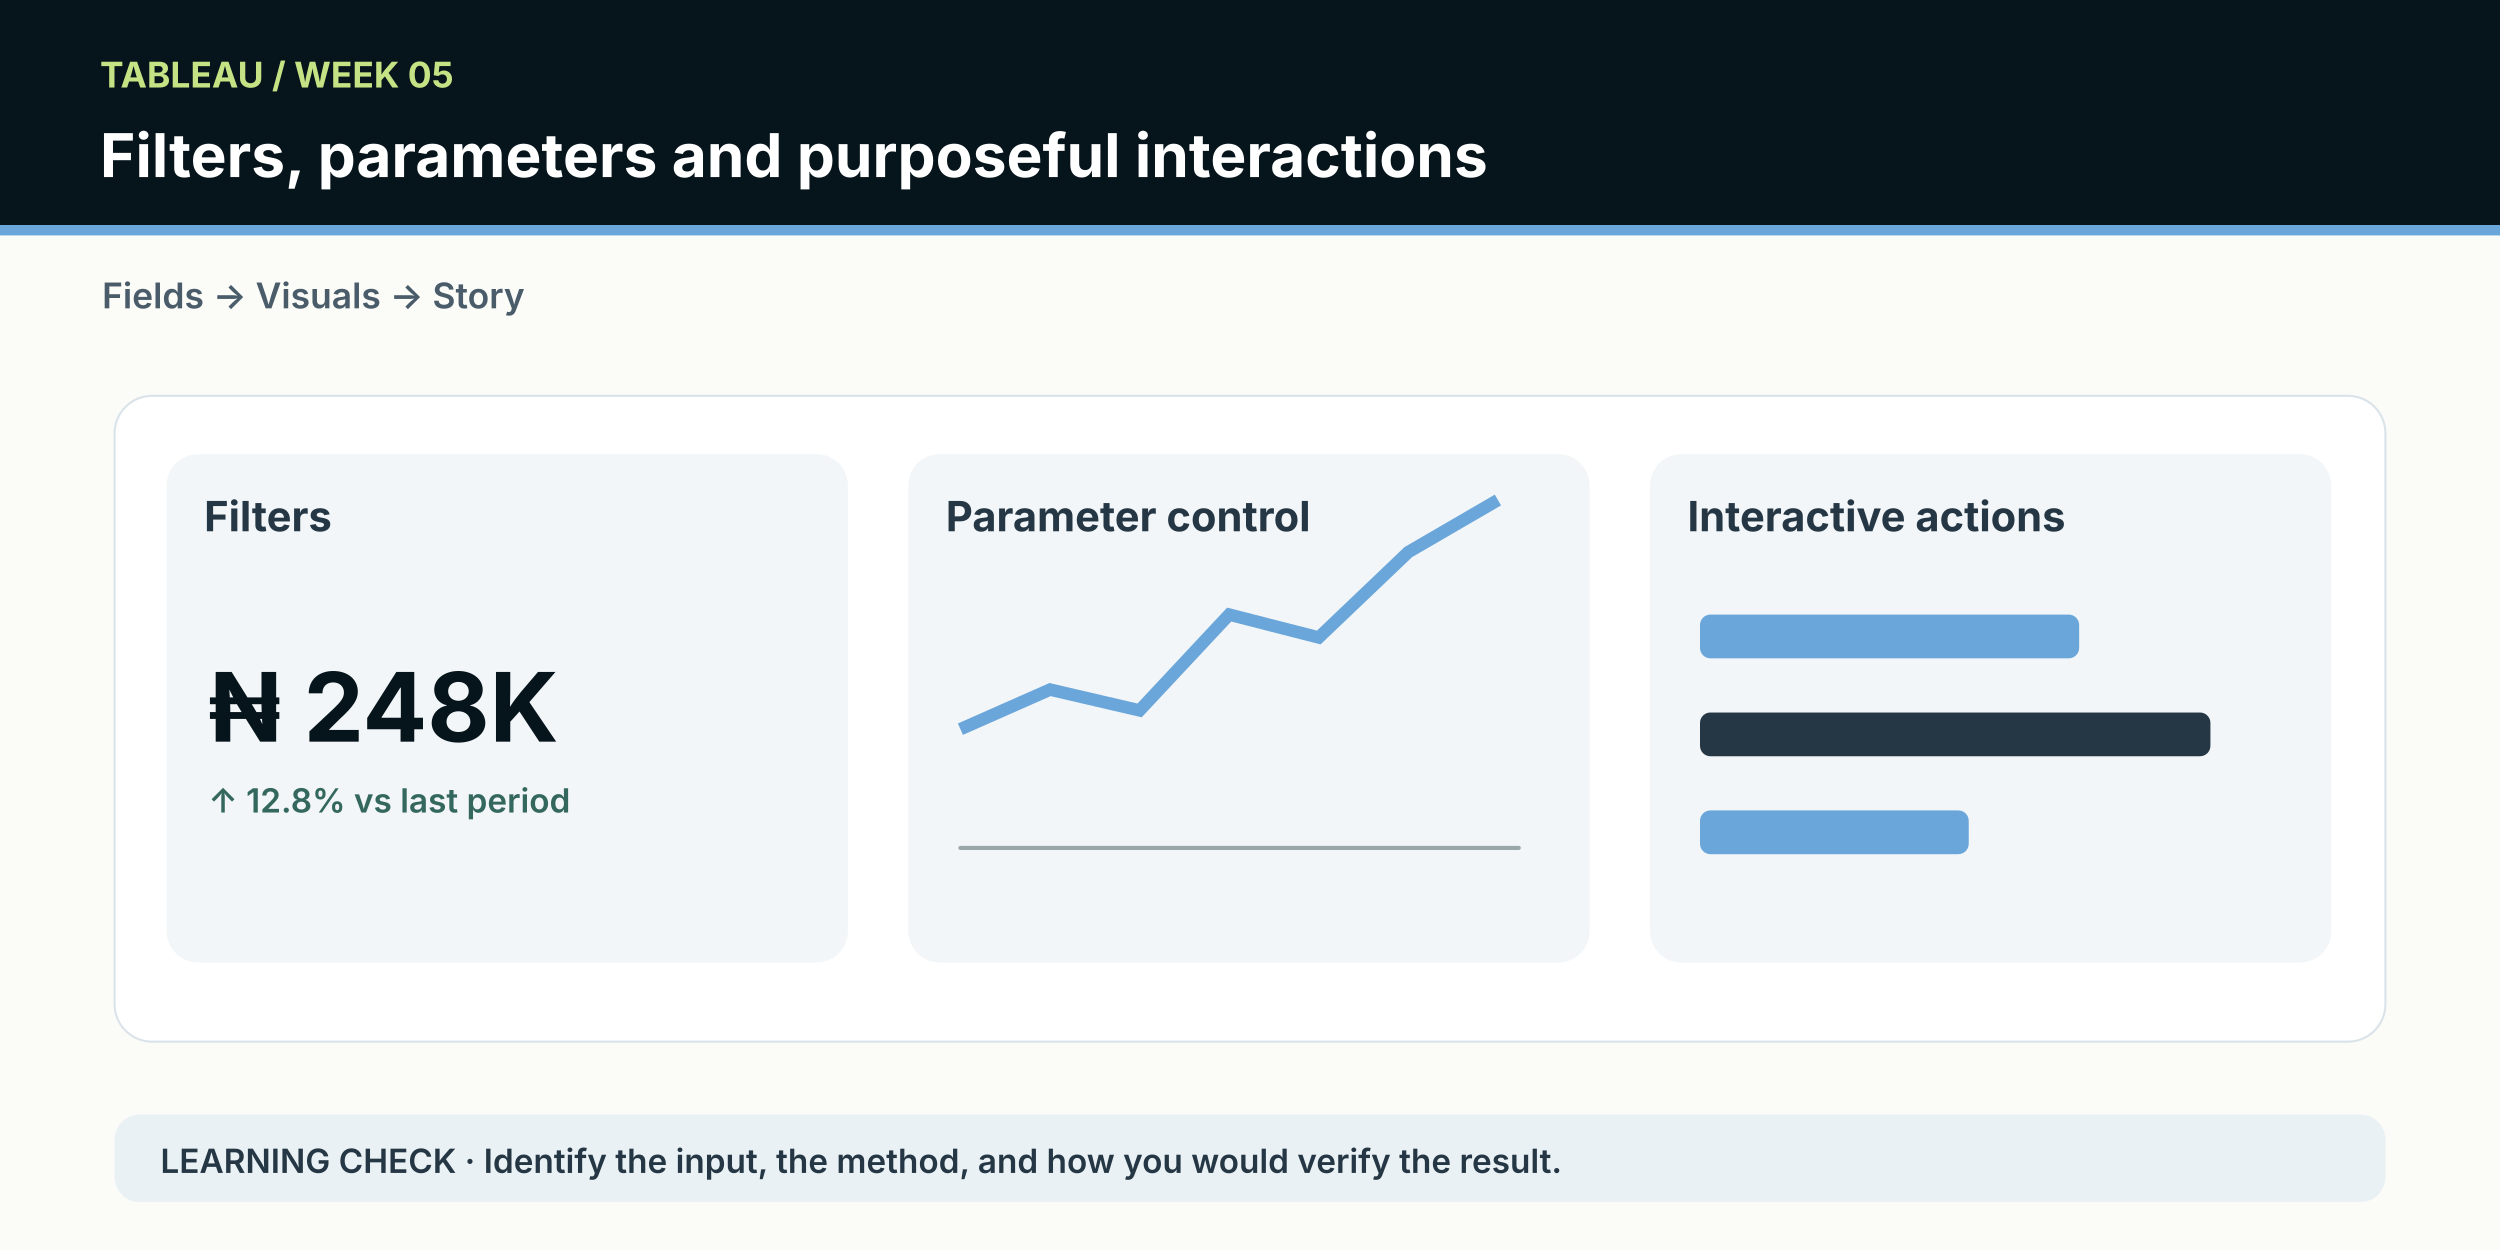
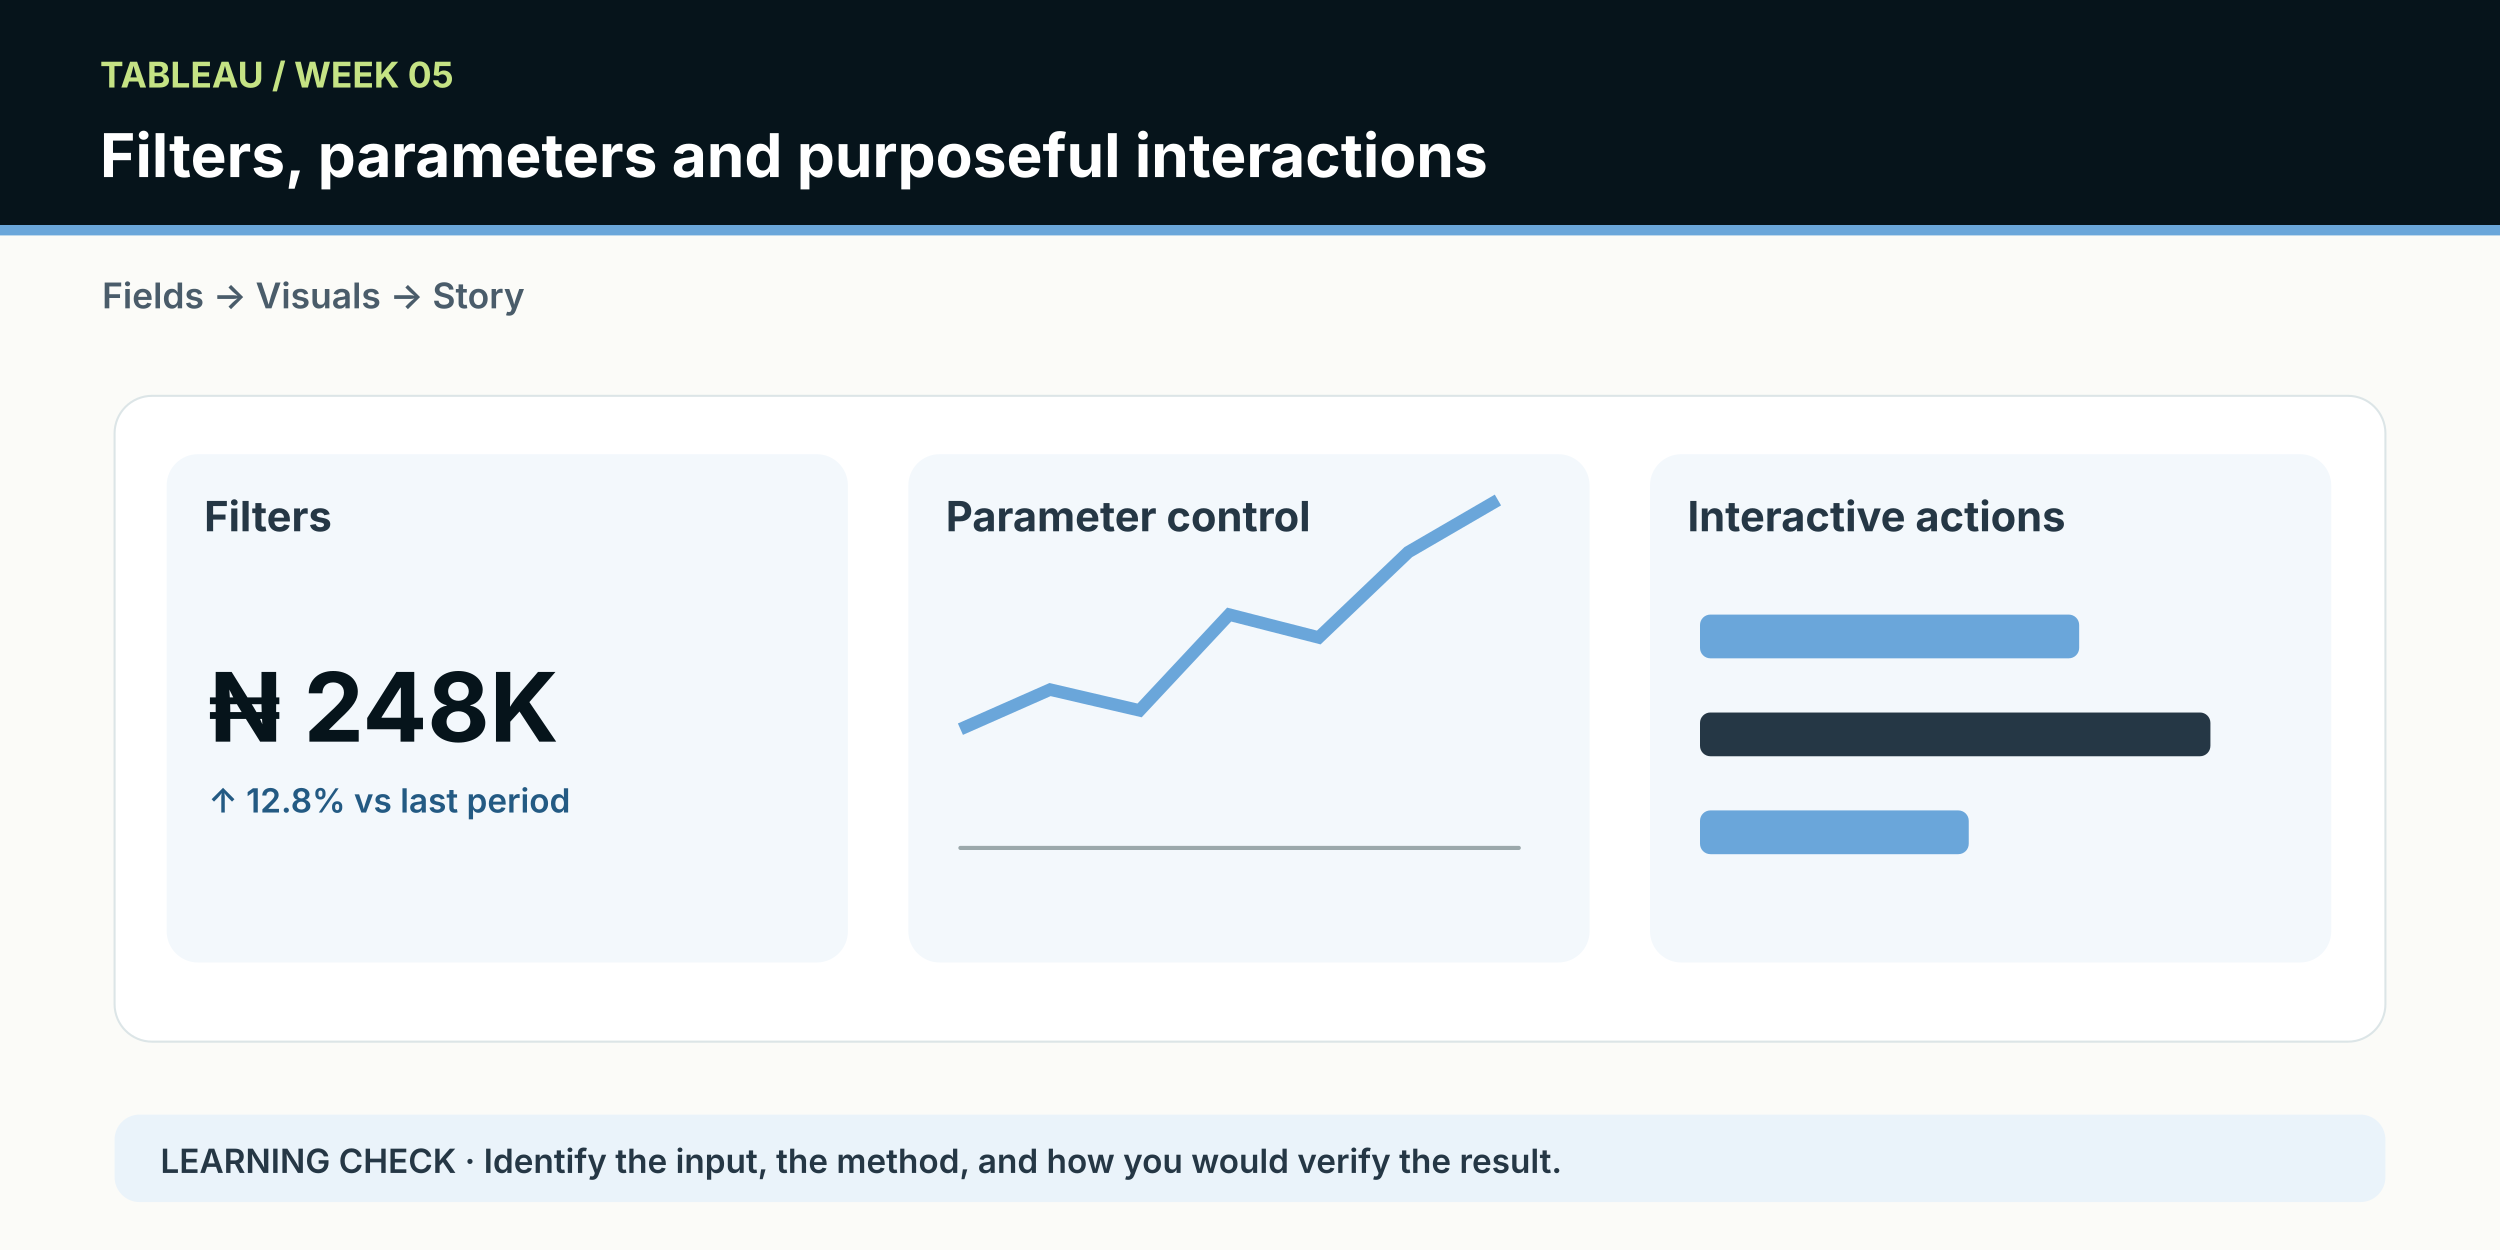
<svg xmlns="http://www.w3.org/2000/svg" width="1200" height="600" viewBox="0 0 1200 600" role="img" aria-label="TABLEAU week 5: Filters, parameters and purposeful interactions concept diagram">
  <rect x="0" y="0" width="1200" height="600" rx="0" fill="#FBFBF8" stroke="none" />
  <rect x="0" y="0" width="1200" height="112" rx="0" fill="#06141B" stroke="none" />
  <rect x="0" y="108" width="1200" height="5" rx="0" fill="#6AA6DA" stroke="none" />
  <text x="48" y="42" fill="#C5E384" font-size="17" font-family="Inter,Arial,sans-serif" font-weight="700">TABLEAU  /  WEEK 05</text>
  <text x="48" y="85" fill="#FFFFFF" font-size="29" font-family="Inter,Arial,sans-serif" font-weight="700">Filters, parameters and purposeful interactions</text>
  <text x="49" y="148" fill="#4A5C6A" font-size="17" font-family="Inter,Arial,sans-serif" font-weight="600">Fields → Visuals → Story</text>
-   <rect x="55" y="190" width="1090" height="310" rx="18" fill="#FFFFFF" stroke="#D9E3E9" />
-   <rect x="80" y="218" width="327" height="244" rx="15" fill="#F2F6F8" stroke="none" />
+   <rect x="55" y="190" width="1090" height="310" rx="18" fill="#FFFFFF" stroke="#DCE5E7" />
+   <rect x="80" y="218" width="327" height="244" rx="15" fill="#F3F8FC" stroke="none" />
  <text x="98" y="255" fill="#253745" font-size="20" font-family="Inter,Arial,sans-serif" font-weight="700">Filters</text>
  <text x="100" y="356" fill="#06141B" font-size="46" font-family="Inter,Arial,sans-serif" font-weight="700">₦ 248K</text>
-   <text x="100" y="390" fill="#34675E" font-size="16" font-family="Inter,Arial,sans-serif" font-weight="600">↑ 12.8% vs last period</text>
-   <rect x="436" y="218" width="327" height="244" rx="15" fill="#F2F6F8" stroke="none" />
+   <text x="100" y="390" fill="#235A83" font-size="16" font-family="Inter,Arial,sans-serif" font-weight="600">↑ 12.8% vs last period</text>
+   <rect x="436" y="218" width="327" height="244" rx="15" fill="#F3F8FC" stroke="none" />
  <text x="454" y="255" fill="#253745" font-size="20" font-family="Inter,Arial,sans-serif" font-weight="700">Parameter control</text>
  <path d="M461 407 L729 407" fill="none" stroke="#9BA8AB" stroke-width="2" stroke-linecap="round" />
  <polyline points="461,350 504,331 547,341 590,295 633,306 676,265 719,240" fill="none" stroke="#6AA6DA" stroke-width="6" />
-   <rect x="792" y="218" width="327" height="244" rx="15" fill="#F2F6F8" stroke="none" />
+   <rect x="792" y="218" width="327" height="244" rx="15" fill="#F3F8FC" stroke="none" />
  <text x="810" y="255" fill="#253745" font-size="20" font-family="Inter,Arial,sans-serif" font-weight="700">Interactive actions</text>
  <rect x="816" y="295" width="182" height="21" rx="5" fill="#6AA6DA" stroke="none" />
  <rect x="816" y="342" width="245" height="21" rx="5" fill="#253745" stroke="none" />
  <rect x="816" y="389" width="129" height="21" rx="5" fill="#6AA6DA" stroke="none" />
-   <rect x="55" y="535" width="1090" height="42" rx="12" fill="#EAF1F4" stroke="none" />
+   <rect x="55" y="535" width="1090" height="42" rx="12" fill="#EAF3FA" stroke="none" />
  <text x="77" y="563" fill="#253745" font-size="16" font-family="Inter,Arial,sans-serif" font-weight="600">LEARNING CHECK  ·  Identify the input, the method, and how you would verify the result.</text>
</svg>
